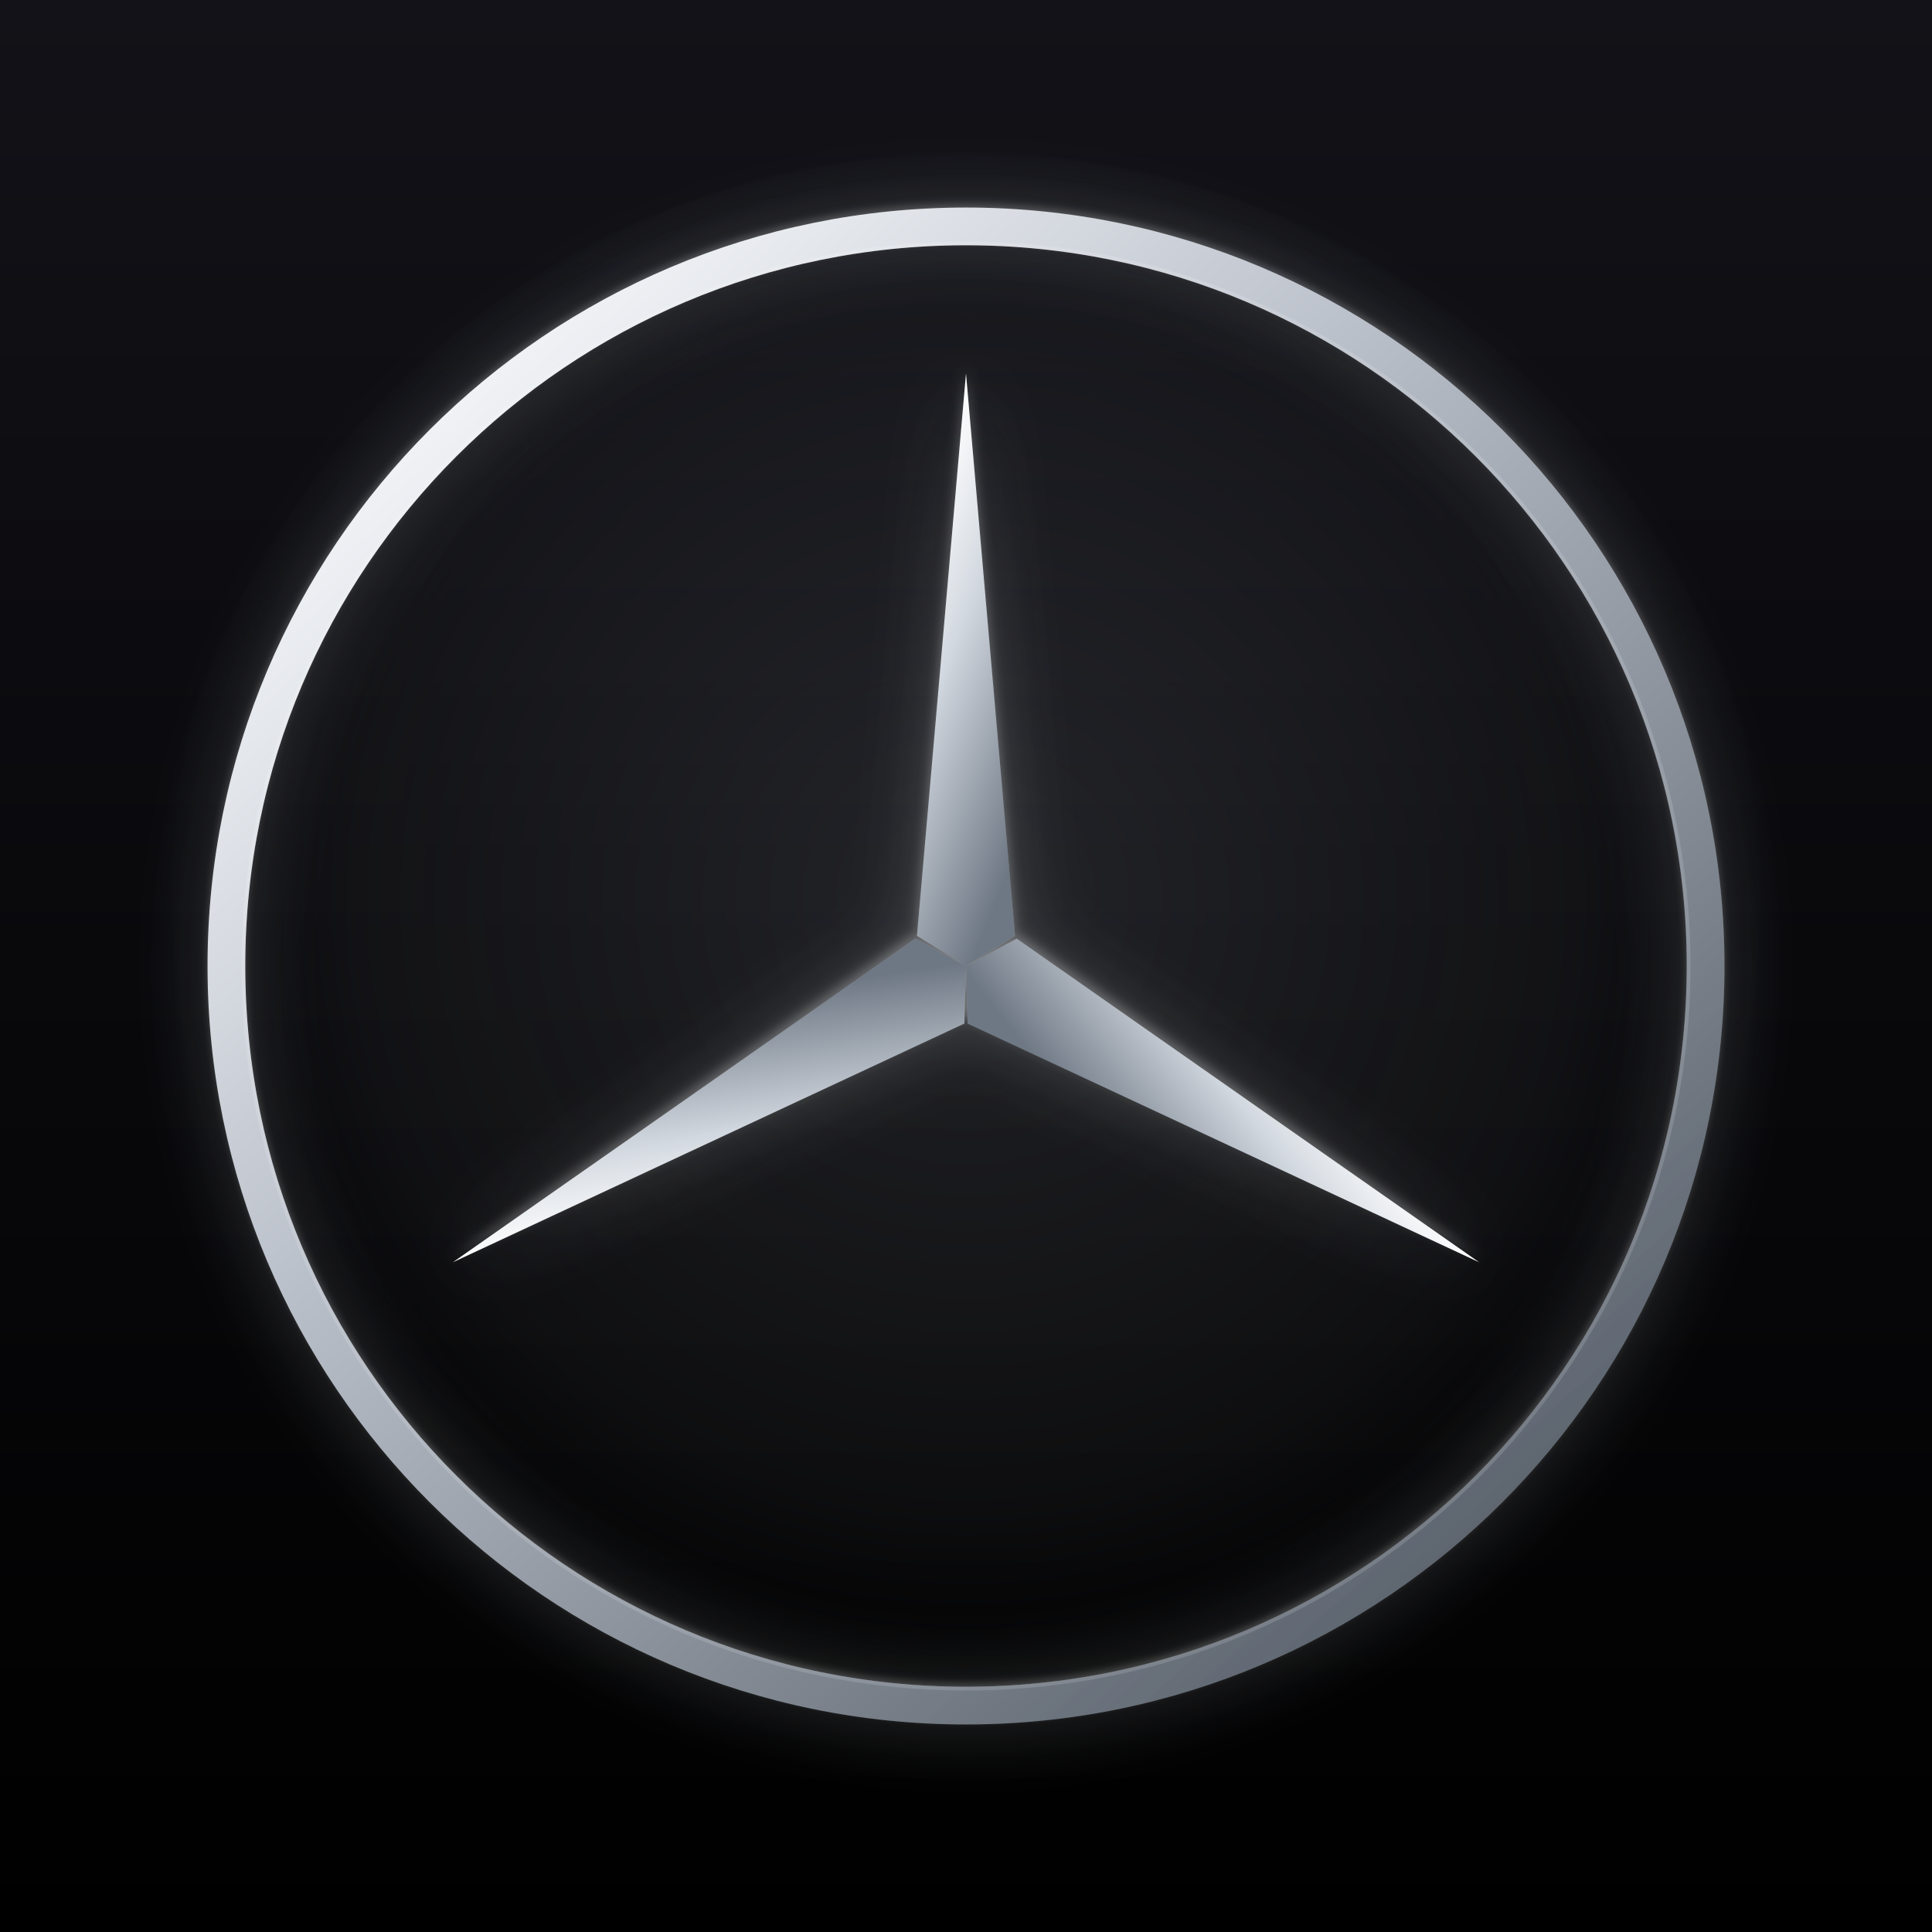
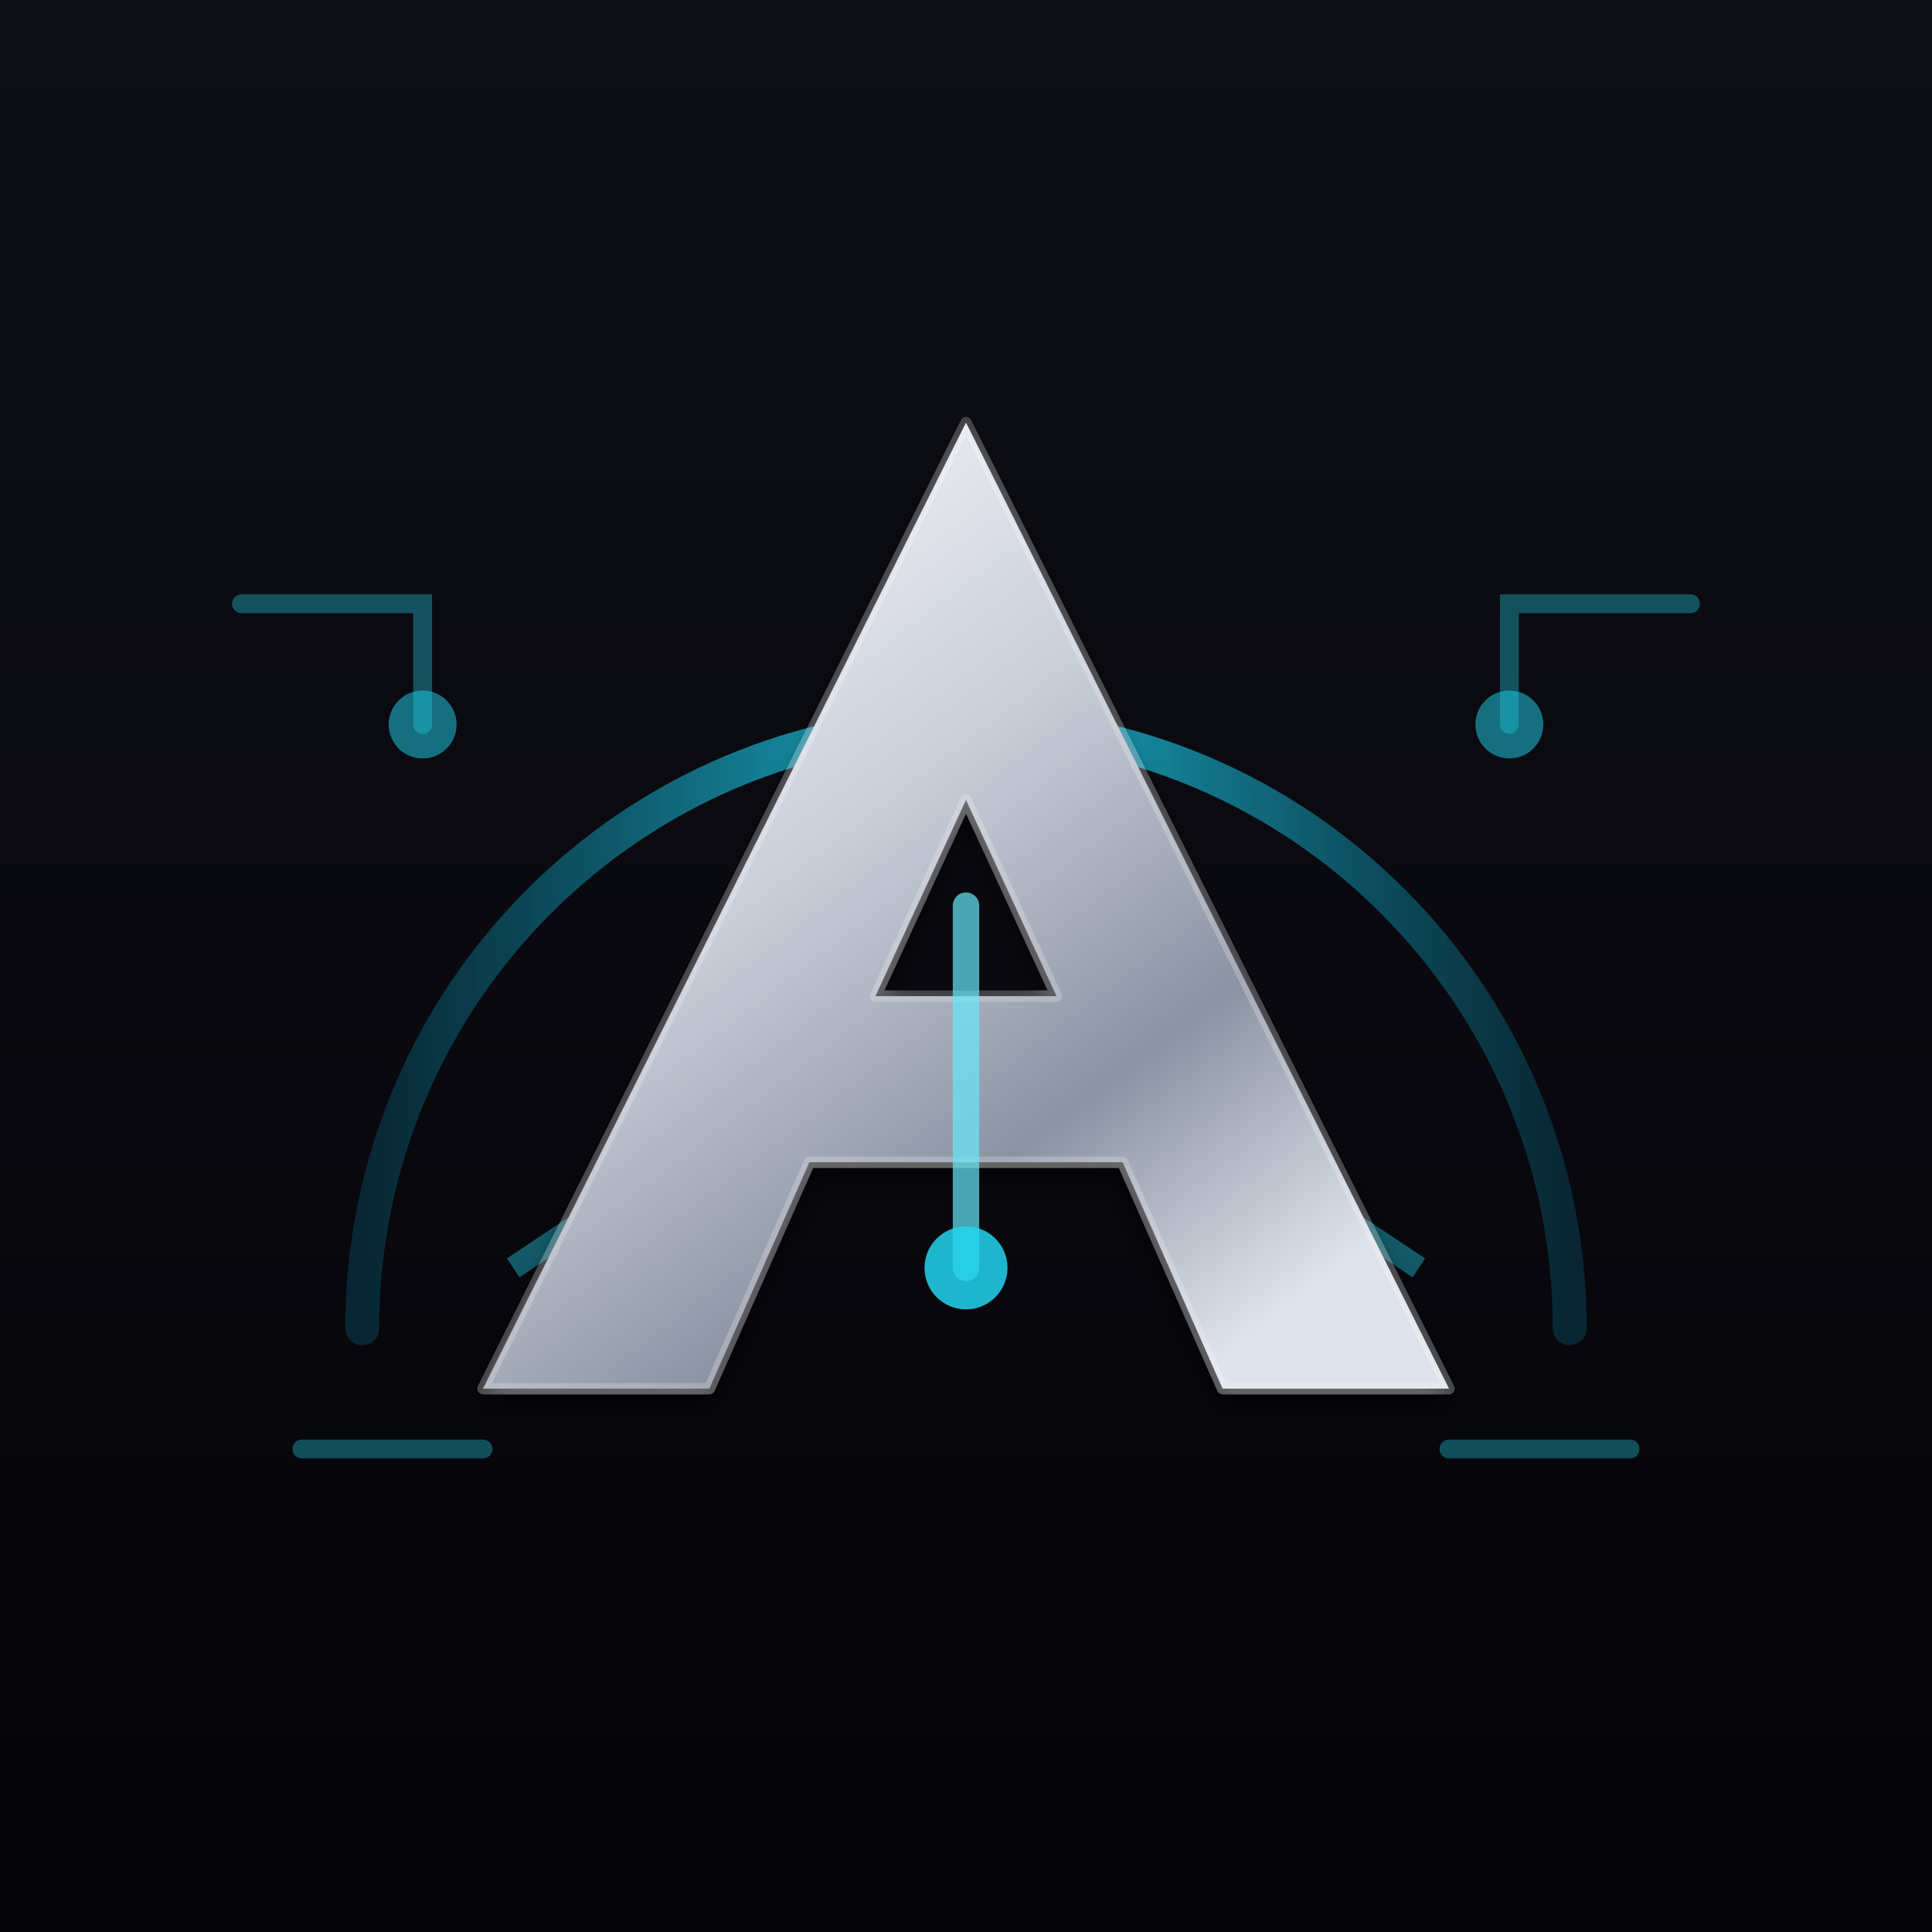
<svg xmlns="http://www.w3.org/2000/svg" viewBox="0 0 1024 1024" width="1024" height="1024">
  <defs>
-     <linearGradient id="mb-canvas" x1="50%" y1="0%" x2="50%" y2="100%">
-       <stop offset="0%" stop-color="#121218" />
-       <stop offset="100%" stop-color="#000000" />
+     <linearGradient id="apex-static-canvas" x1="50%" y1="0%" x2="50%" y2="100%">
+       <stop offset="0%" stop-color="#0e0e16" />
+       <stop offset="100%" stop-color="#040408" />
    </linearGradient>
-     <radialGradient id="mb-ambient" cx="50%" cy="46%" r="52%">
-       <stop offset="0%" stop-color="rgba(220, 228, 236, 0.12)" />
-       <stop offset="72%" stop-color="rgba(220,228,236,0.04)" />
-       <stop offset="100%" stop-color="rgba(0,0,0,0)" />
-     </radialGradient>
-     <linearGradient id="mb-ring-metal" x1="14%" y1="10%" x2="86%" y2="90%">
-       <stop offset="0%" stop-color="#f4f6f9" />
-       <stop offset="38%" stop-color="#b8bec8" />
-       <stop offset="100%" stop-color="#5a626c" />
+     <linearGradient id="apex-static-silver" x1="18%" y1="8%" x2="82%" y2="92%">
+       <stop offset="0%" stop-color="#f4f6fa" />
+       <stop offset="38%" stop-color="#c8cdd8" />
+       <stop offset="72%" stop-color="#8b93a3" />
+       <stop offset="100%" stop-color="#dfe3eb" />
    </linearGradient>
-     <linearGradient id="mb-star-metal" x1="32%" y1="6%" x2="68%" y2="94%">
-       <stop offset="0%" stop-color="#ffffff" />
-       <stop offset="42%" stop-color="#d0d6de" />
-       <stop offset="100%" stop-color="#6e7884" />
+     <linearGradient id="apex-static-cyan" x1="0%" y1="50%" x2="100%" y2="50%">
+       <stop offset="0%" stop-color="#0891b2" stop-opacity="0.25" />
+       <stop offset="50%" stop-color="#22d3ee" stop-opacity="0.95" />
+       <stop offset="100%" stop-color="#0891b2" stop-opacity="0.25" />
    </linearGradient>
-     <linearGradient id="mb-star-spec" x1="40%" y1="0%" x2="60%" y2="38%">
-       <stop offset="0%" stop-color="rgba(255, 255, 255, 0.55)" />
-       <stop offset="100%" stop-color="rgba(255,255,255,0)" />
-     </linearGradient>
-     <filter id="mb-emblem-glow" x="-35%" y="-35%" width="170%" height="170%">
-       <feDropShadow dx="0" dy="0" stdDeviation="18" flood-color="rgba(210,218,226,0.22)" />
-     </filter>
-     <filter id="mb-ring-emboss" x="-20%" y="-20%" width="140%" height="140%">
-       <feDropShadow dx="0" dy="5" stdDeviation="4" flood-color="#000000" flood-opacity="0.55" />
-       <feDropShadow dx="0" dy="-2" stdDeviation="2" flood-color="#ffffff" flood-opacity="0.2" />
-     </filter>
-     <filter id="mb-star-emboss" x="-25%" y="-25%" width="150%" height="150%">
-       <feDropShadow dx="0" dy="7" stdDeviation="5" flood-color="#000000" flood-opacity="0.6" />
-       <feDropShadow dx="0" dy="-3" stdDeviation="3" flood-color="#ffffff" flood-opacity="0.28" />
+     <filter id="apex-static-glow" x="-35%" y="-35%" width="170%" height="170%">
+       <feDropShadow dx="0" dy="0" stdDeviation="22" flood-color="rgba(34, 211, 238, 0.35)" />
+       <feDropShadow dx="0" dy="8" stdDeviation="6" flood-color="#000000" flood-opacity="0.55" />
    </filter>
  </defs>
-   <rect width="1024" height="1024" fill="url(#mb-canvas)" />
-   <circle cx="512" cy="512" r="430" fill="url(#mb-ambient)" />
-   <g filter="url(#mb-emblem-glow)">
-     <g filter="url(#mb-ring-emboss)">
-       <circle cx="512" cy="512" r="392" fill="none" stroke="url(#mb-ring-metal)" stroke-width="20" />
-       <circle cx="512" cy="512" r="383" fill="none" stroke="rgba(255,255,255,0.14)" stroke-width="2" />
-     </g>
-     <g filter="url(#mb-star-emboss)">
-       <path fill="url(#mb-star-metal)" d="M 512 198 L 538 496 L 512 512 L 486 496 Z" transform="rotate(0 512 512)" />
-       <path fill="url(#mb-star-metal)" d="M 512 198 L 538 496 L 512 512 L 486 496 Z" transform="rotate(120 512 512)" />
-       <path fill="url(#mb-star-metal)" d="M 512 198 L 538 496 L 512 512 L 486 496 Z" transform="rotate(240 512 512)" />
-       <g opacity="0.38">
-         <path fill="url(#mb-star-spec)" d="M 512 198 L 538 496 L 512 512 L 486 496 Z" transform="rotate(0 512 512)" />
-         <path fill="url(#mb-star-spec)" d="M 512 198 L 538 496 L 512 512 L 486 496 Z" transform="rotate(120 512 512)" />
-         <path fill="url(#mb-star-spec)" d="M 512 198 L 538 496 L 512 512 L 486 496 Z" transform="rotate(240 512 512)" />
-       </g>
-     </g>
+   <rect width="1024" height="1024" fill="url(#apex-static-canvas)" />
+   <path d="M 192 704 A 320 320 0 0 1 832 704" fill="none" stroke="url(#apex-static-cyan)" stroke-width="18" stroke-linecap="round" opacity="0.9" />
+   <line x1="512" y1="416" x2="512" y2="352" stroke="#22d3ee" stroke-width="14" opacity="0.55" />
+   <line x1="320" y1="640" x2="272" y2="672" stroke="#22d3ee" stroke-width="12" opacity="0.4" />
+   <line x1="704" y1="640" x2="752" y2="672" stroke="#22d3ee" stroke-width="12" opacity="0.4" />
+   <path d="M 128 320 H 224 V 384 M 896 320 H 800 V 384 M 160 768 H 256 M 864 768 H 768" fill="none" stroke="#22d3ee" stroke-width="10" stroke-linecap="round" opacity="0.35" />
+   <circle cx="224" cy="384" r="18" fill="#22d3ee" opacity="0.5" />
+   <circle cx="800" cy="384" r="18" fill="#22d3ee" opacity="0.5" />
+   <g filter="url(#apex-static-glow)">
+     <path d="M 512 224 L 768 736 H 648 L 595 616 H 429 L 376 736 H 256 L 512 224 Z M 464 528 H 560 L 512 424 Z" fill="url(#apex-static-silver)" stroke="rgba(255,255,255,0.22)" stroke-width="6" stroke-linejoin="round" />
  </g>
+   <line x1="512" y1="672" x2="512" y2="480" stroke="#67e8f9" stroke-width="14" stroke-linecap="round" opacity="0.7" />
+   <circle cx="512" cy="672" r="22" fill="#22d3ee" opacity="0.85" />
</svg>
